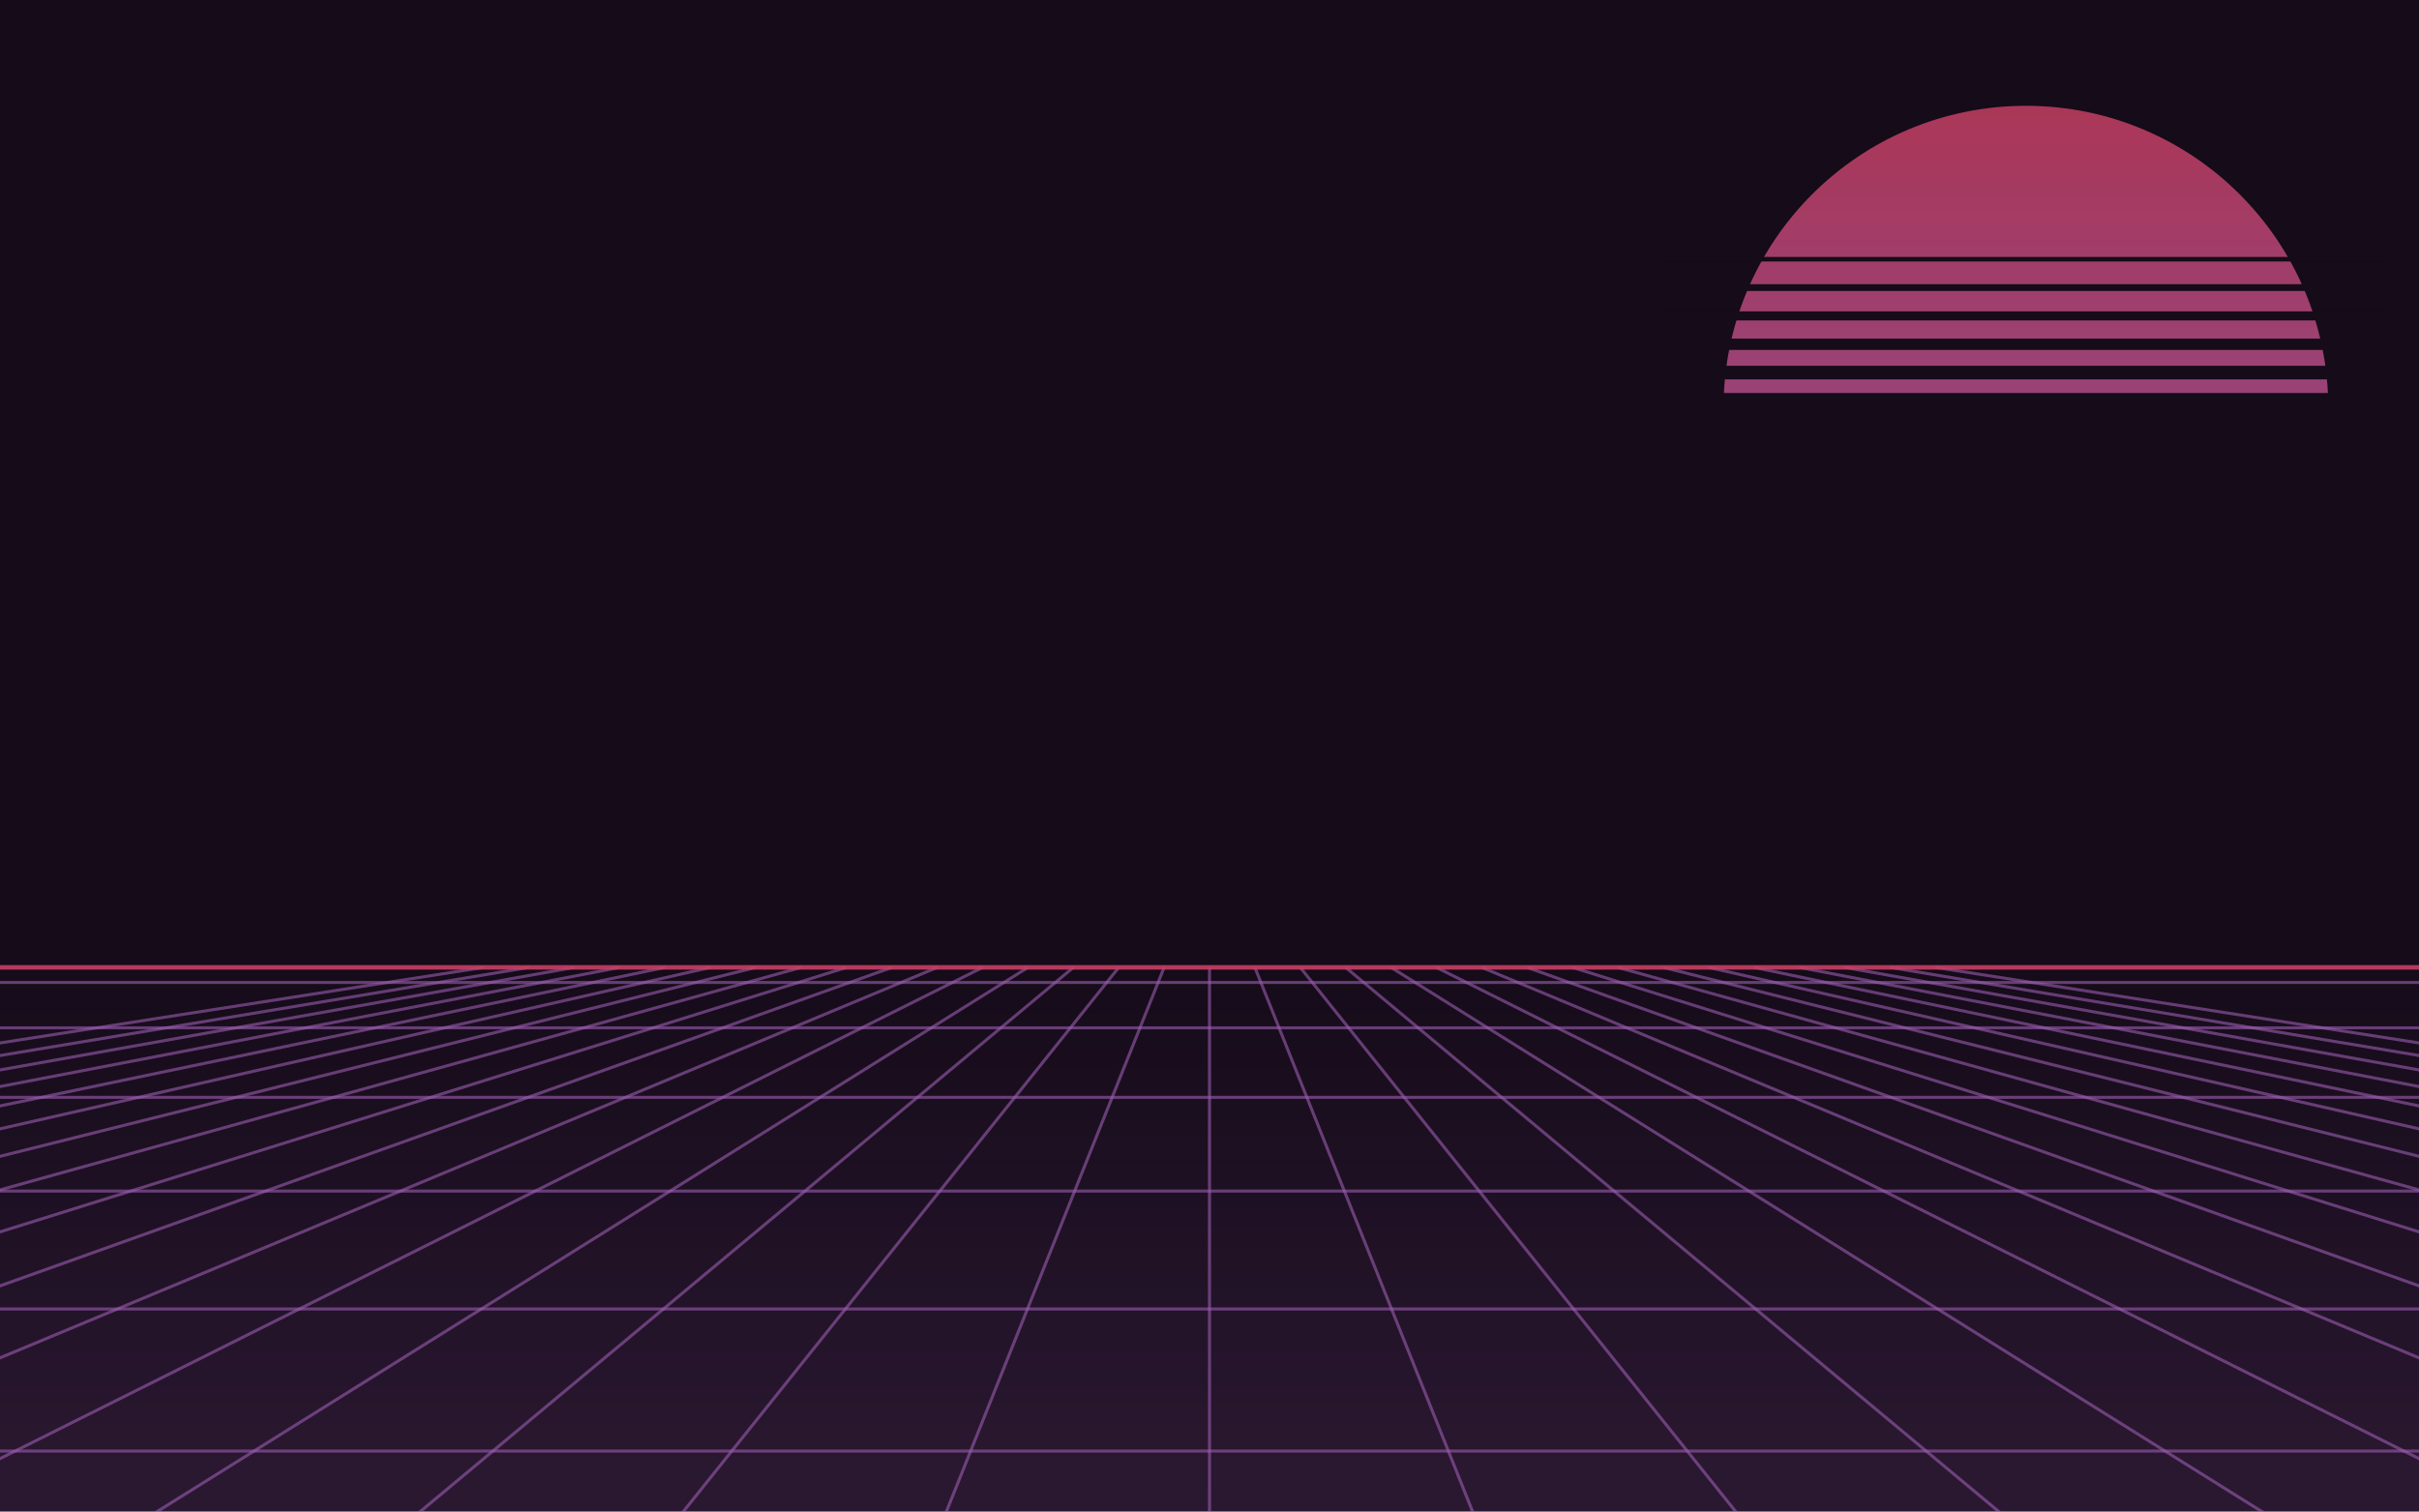
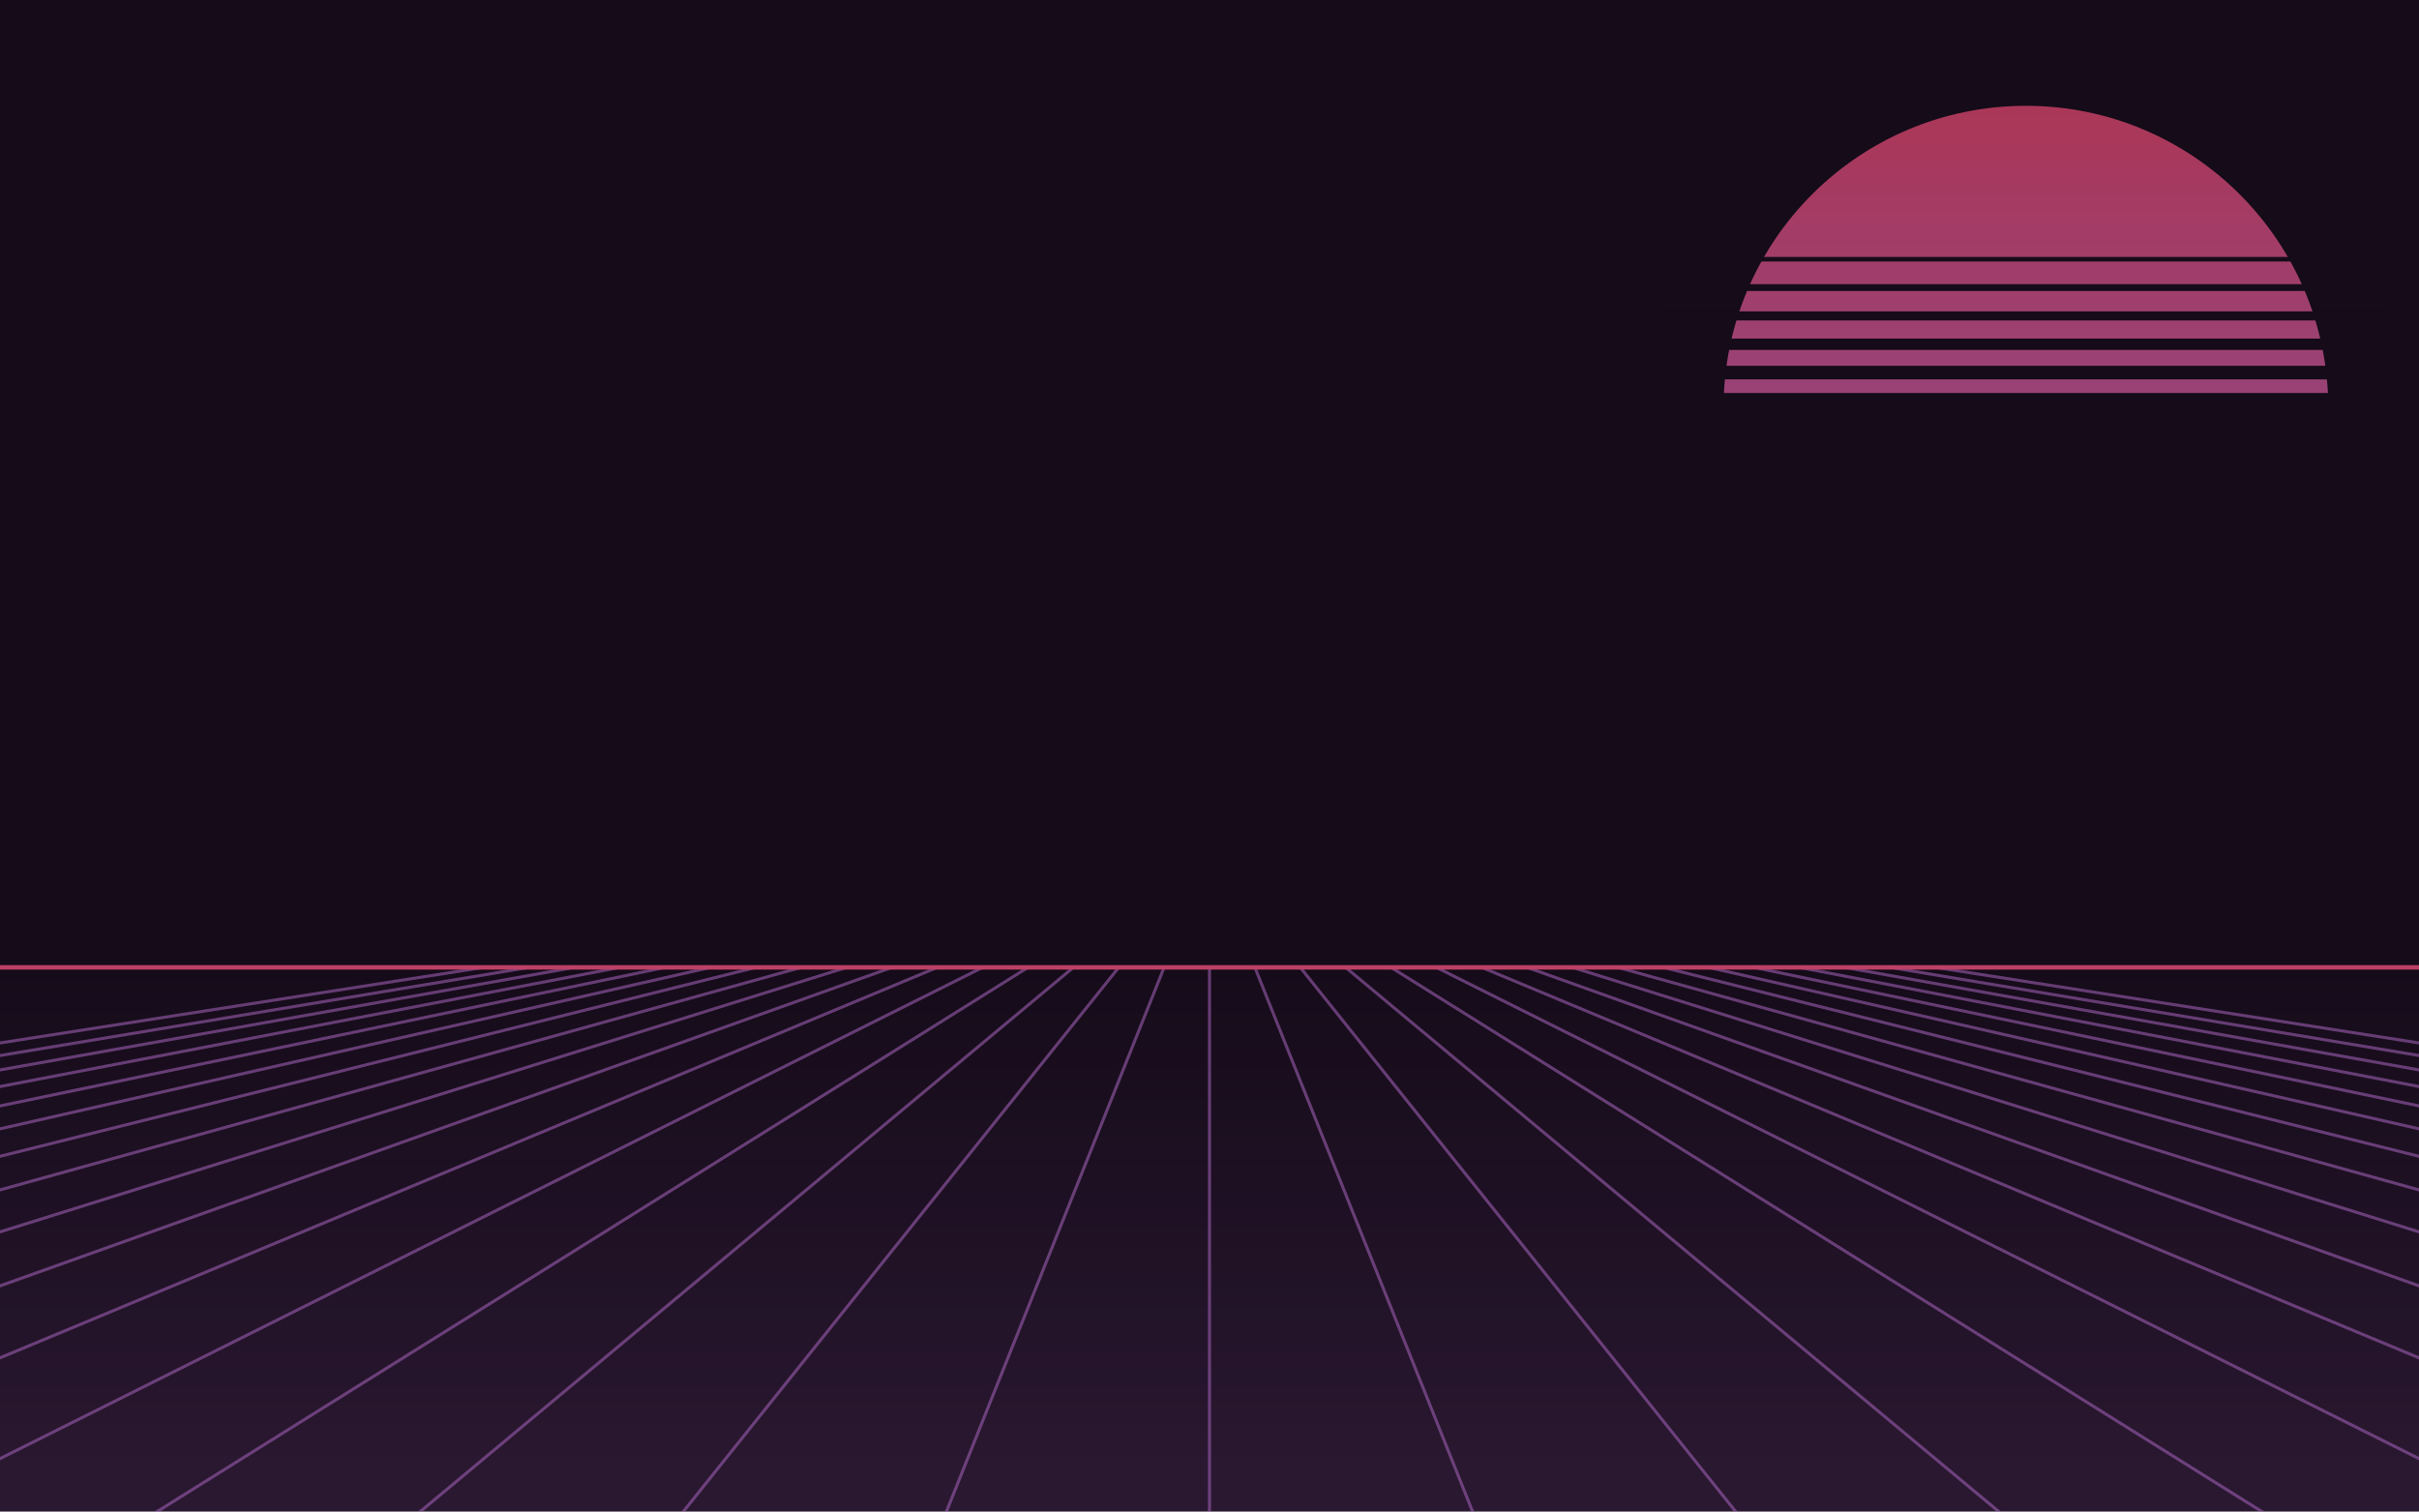
<svg xmlns="http://www.w3.org/2000/svg" width="800" height="500" viewBox="0 0 1600 1000" preserveAspectRatio="xMidYMid slice">
  <defs>
    <linearGradient id="sunG" x1="0" y1="0" x2="0" y2="1">
      <stop offset="0" stop-color="#f04c75" />
      <stop offset="1" stop-color="#bc71d6" />
    </linearGradient>
    <linearGradient id="fade" x1="0" y1="0" x2="0" y2="1">
      <stop offset="0" stop-color="#bc71d6" stop-opacity="0" />
      <stop offset="1" stop-color="#bc71d6" stop-opacity=".9" />
    </linearGradient>
    <clipPath id="half">
      <rect x="1120" y="40" width="440" height="230" />
    </clipPath>
  </defs>
-   <style>.bg{fill:#150b19}.lo{opacity:.8}@keyframes move{from{transform:translateY(0)}to{transform:translateY(60px)}}.mv{animation:move 3s linear infinite}@keyframes hum{0%,100%{opacity:.75}50%{opacity:1}}.sunr{animation:hum 6s ease-in-out infinite}</style>
+   <style>.bg{fill:#150b19}.lo{opacity:.8}@keyframes gfl{0%{transform:translateY(0);opacity:0}6%{opacity:1}100%{transform:translateY(420px);opacity:1}}.gfl{animation:gfl 6s cubic-bezier(.55,0,.9,.6) infinite;will-change:transform}@keyframes hum{0%,100%{opacity:.75}50%{opacity:1}}.sunr{animation:hum 6s ease-in-out infinite}</style>
  <rect class="bg" width="1600" height="1000" />
  <g class="lo">
    <g class="sunr">
      <circle cx="1340" cy="270" r="200" fill="url(#sunG)" clip-path="url(#half)" opacity=".85" />
      <rect x="1100" y="170" width="480" height="3" class="bg" />
      <rect x="1100" y="188" width="480" height="4.5" class="bg" />
      <rect x="1100" y="206" width="480" height="6" class="bg" />
      <rect x="1100" y="224" width="480" height="7.5" class="bg" />
      <rect x="1100" y="242" width="480" height="9" class="bg" />
      <rect x="1100" y="260" width="480" height="10.5" class="bg" />
    </g>
    <rect y="640" width="1600" height="360" fill="url(#fade)" opacity=".18" />
    <g stroke="#bc71d6" stroke-width="2" opacity=".6">
      <path d="M320 640 L-2240 1040" />
      <path d="M350 640 L-2050 1040" />
      <path d="M380 640 L-1860 1040" />
      <path d="M410 640 L-1670 1040" />
      <path d="M440 640 L-1480 1040" />
      <path d="M470 640 L-1290 1040" />
      <path d="M500 640 L-1100 1040" />
      <path d="M530 640 L-910 1040" />
      <path d="M560 640 L-720 1040" />
      <path d="M590 640 L-530 1040" />
      <path d="M620 640 L-340 1040" />
      <path d="M650 640 L-150 1040" />
      <path d="M680 640 L40 1040" />
      <path d="M710 640 L230 1040" />
      <path d="M740 640 L420 1040" />
      <path d="M770 640 L610 1040" />
      <path d="M800 640 L800 1040" />
      <path d="M830 640 L990 1040" />
      <path d="M860 640 L1180 1040" />
      <path d="M890 640 L1370 1040" />
      <path d="M920 640 L1560 1040" />
      <path d="M950 640 L1750 1040" />
      <path d="M980 640 L1940 1040" />
      <path d="M1010 640 L2130 1040" />
      <path d="M1040 640 L2320 1040" />
      <path d="M1070 640 L2510 1040" />
      <path d="M1100 640 L2700 1040" />
      <path d="M1130 640 L2890 1040" />
      <path d="M1160 640 L3080 1040" />
      <path d="M1190 640 L3270 1040" />
      <path d="M1220 640 L3460 1040" />
      <path d="M1250 640 L3650 1040" />
      <path d="M1280 640 L3840 1040" />
    </g>
    <g stroke="#bc71d6" stroke-width="2" opacity=".6">
-       <g class="mv">
-         <path d="M-200 650 H1800" />
-         <path d="M-200 680 H1800" />
-         <path d="M-200 726 H1800" />
-         <path d="M-200 788 H1800" />
-         <path d="M-200 866 H1800" />
-         <path d="M-200 960 H1800" />
-         <path d="M-200 1070 H1800" />
-         <path d="M-200 1196 H1800" />
-       </g>
+       <path class="gfl" d="M-200 640 H1800" style="animation-delay:-0s" />
+       <path class="gfl" d="M-200 640 H1800" style="animation-delay:-0.6s" />
+       <path class="gfl" d="M-200 640 H1800" style="animation-delay:-1.2s" />
+       <path class="gfl" d="M-200 640 H1800" style="animation-delay:-1.8s" />
+       <path class="gfl" d="M-200 640 H1800" style="animation-delay:-2.4s" />
+       <path class="gfl" d="M-200 640 H1800" style="animation-delay:-3s" />
+       <path class="gfl" d="M-200 640 H1800" style="animation-delay:-3.6s" />
+       <path class="gfl" d="M-200 640 H1800" style="animation-delay:-4.2s" />
+       <path class="gfl" d="M-200 640 H1800" style="animation-delay:-4.8s" />
+       <path class="gfl" d="M-200 640 H1800" style="animation-delay:-5.4s" />
    </g>
    <path d="M0 640 H1600" stroke="#f04c75" stroke-width="3" opacity=".9" />
  </g>
</svg>
